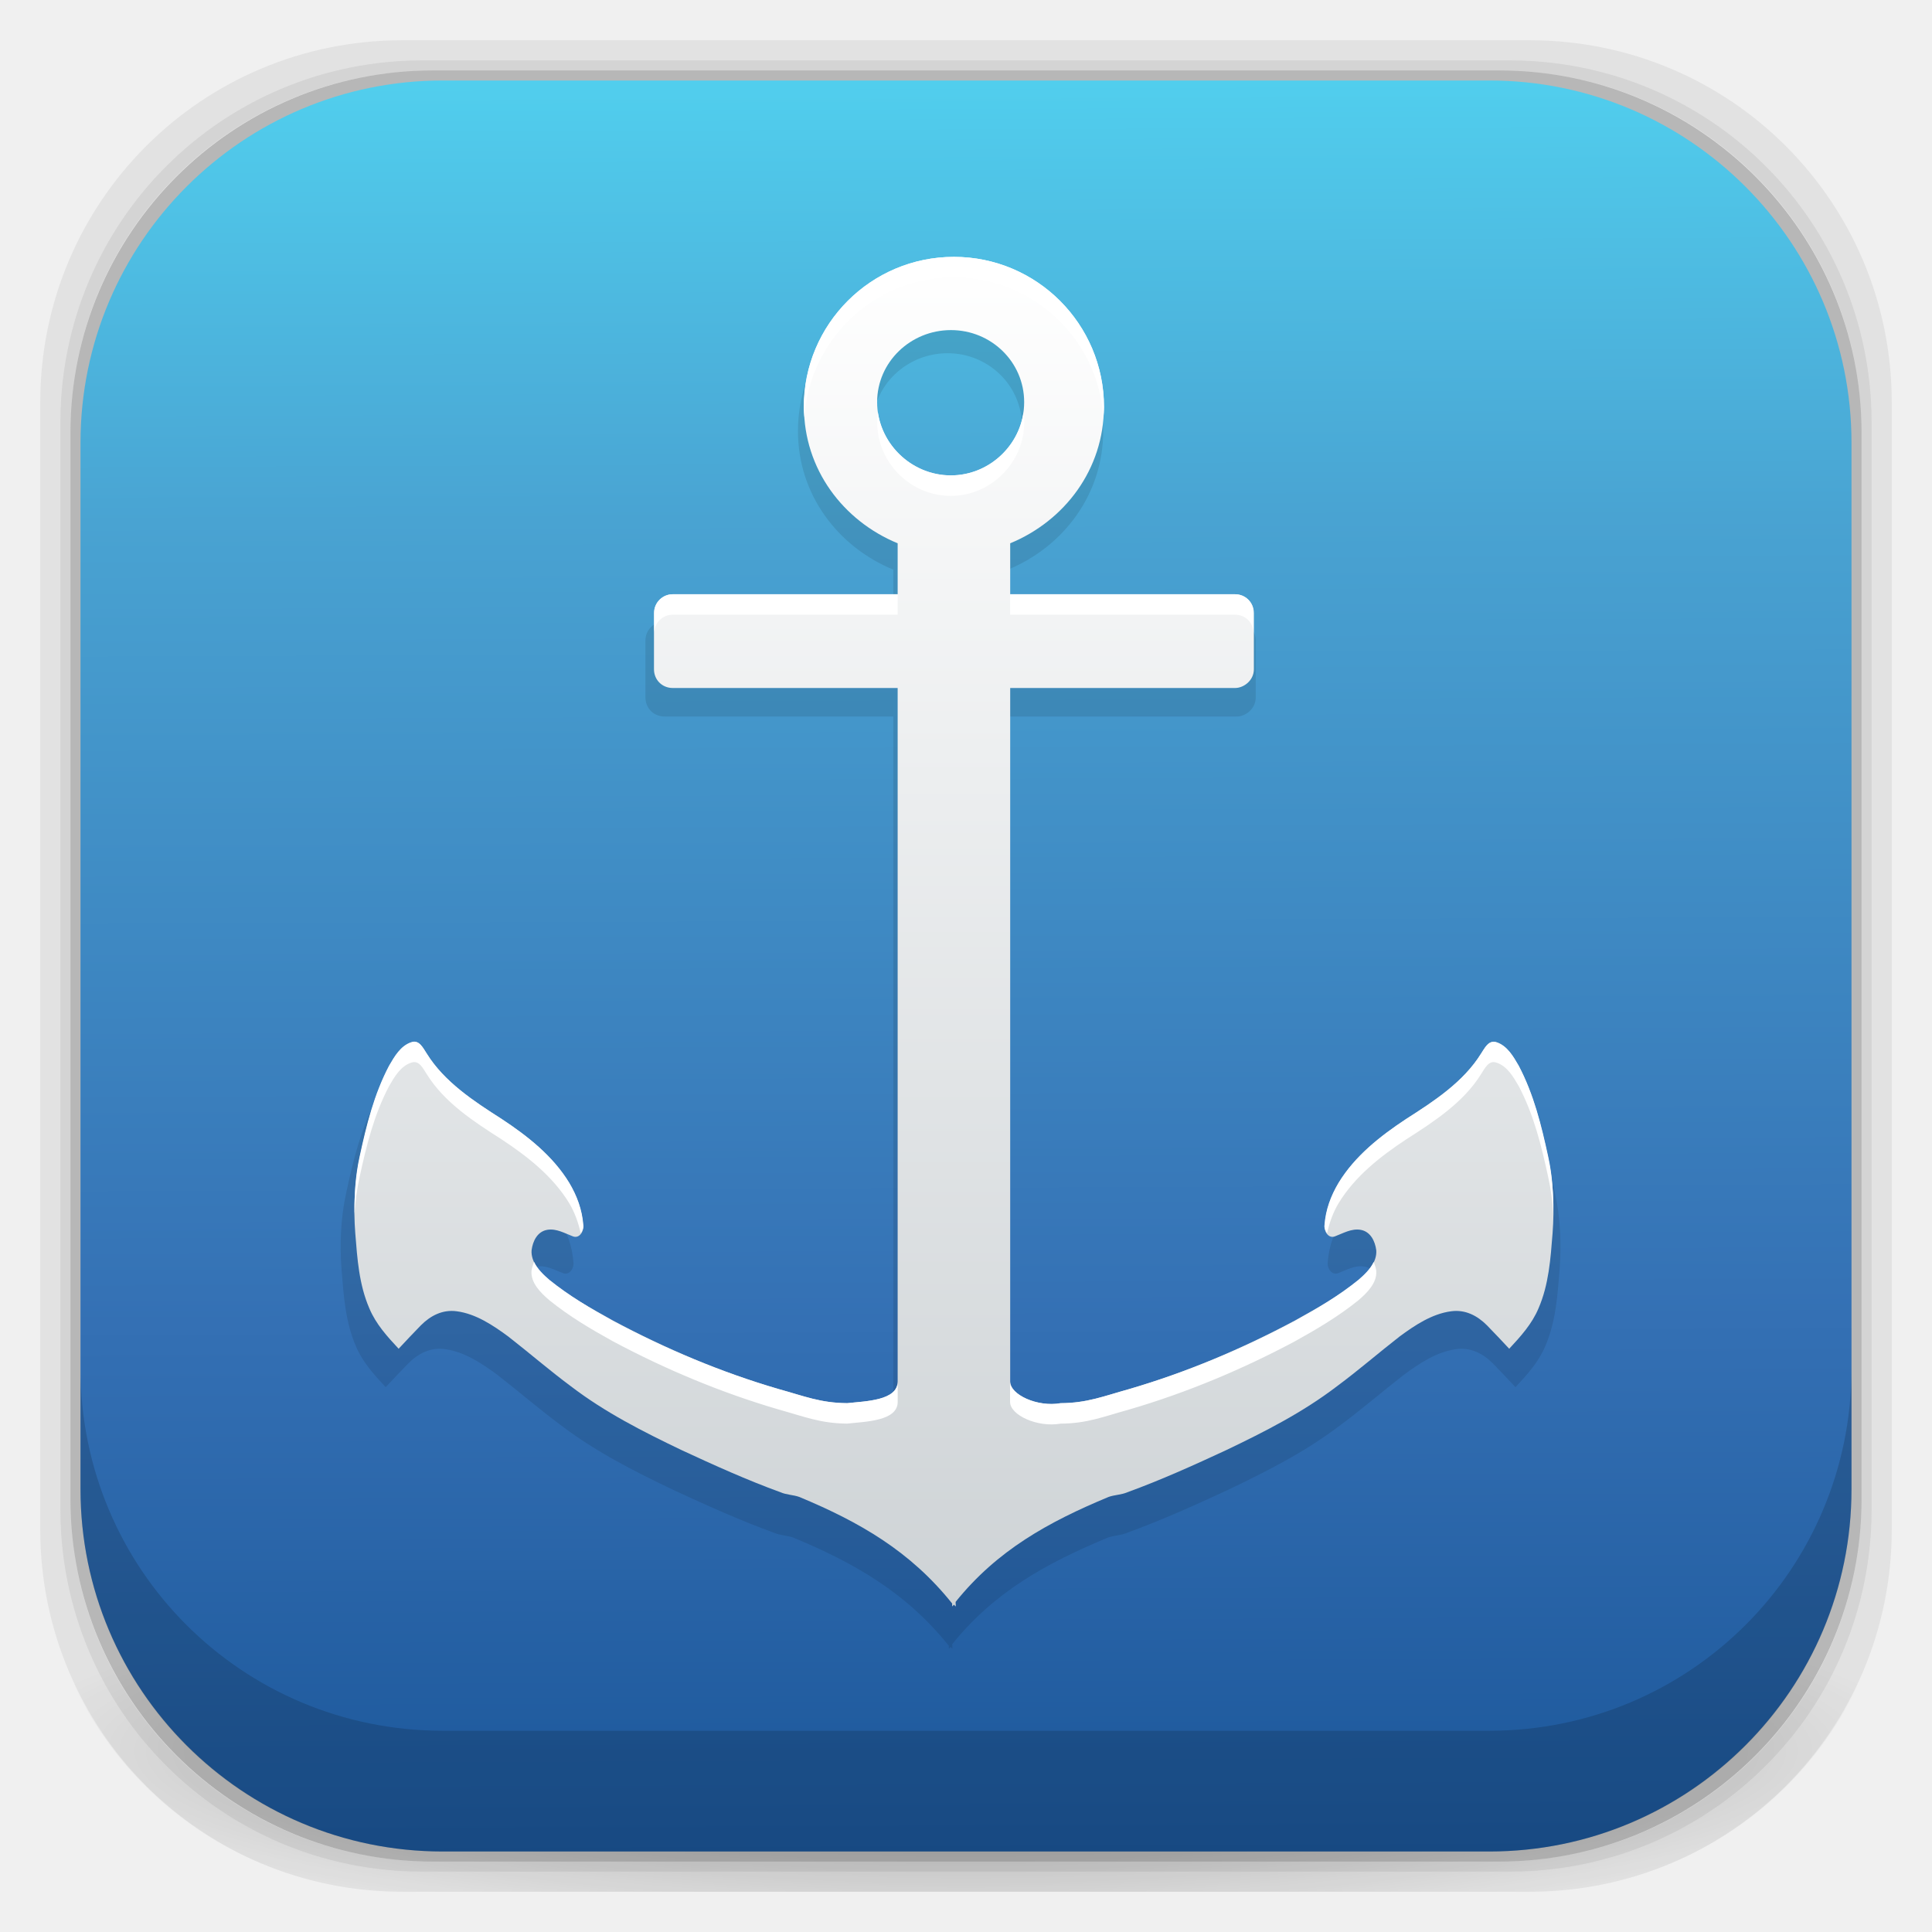
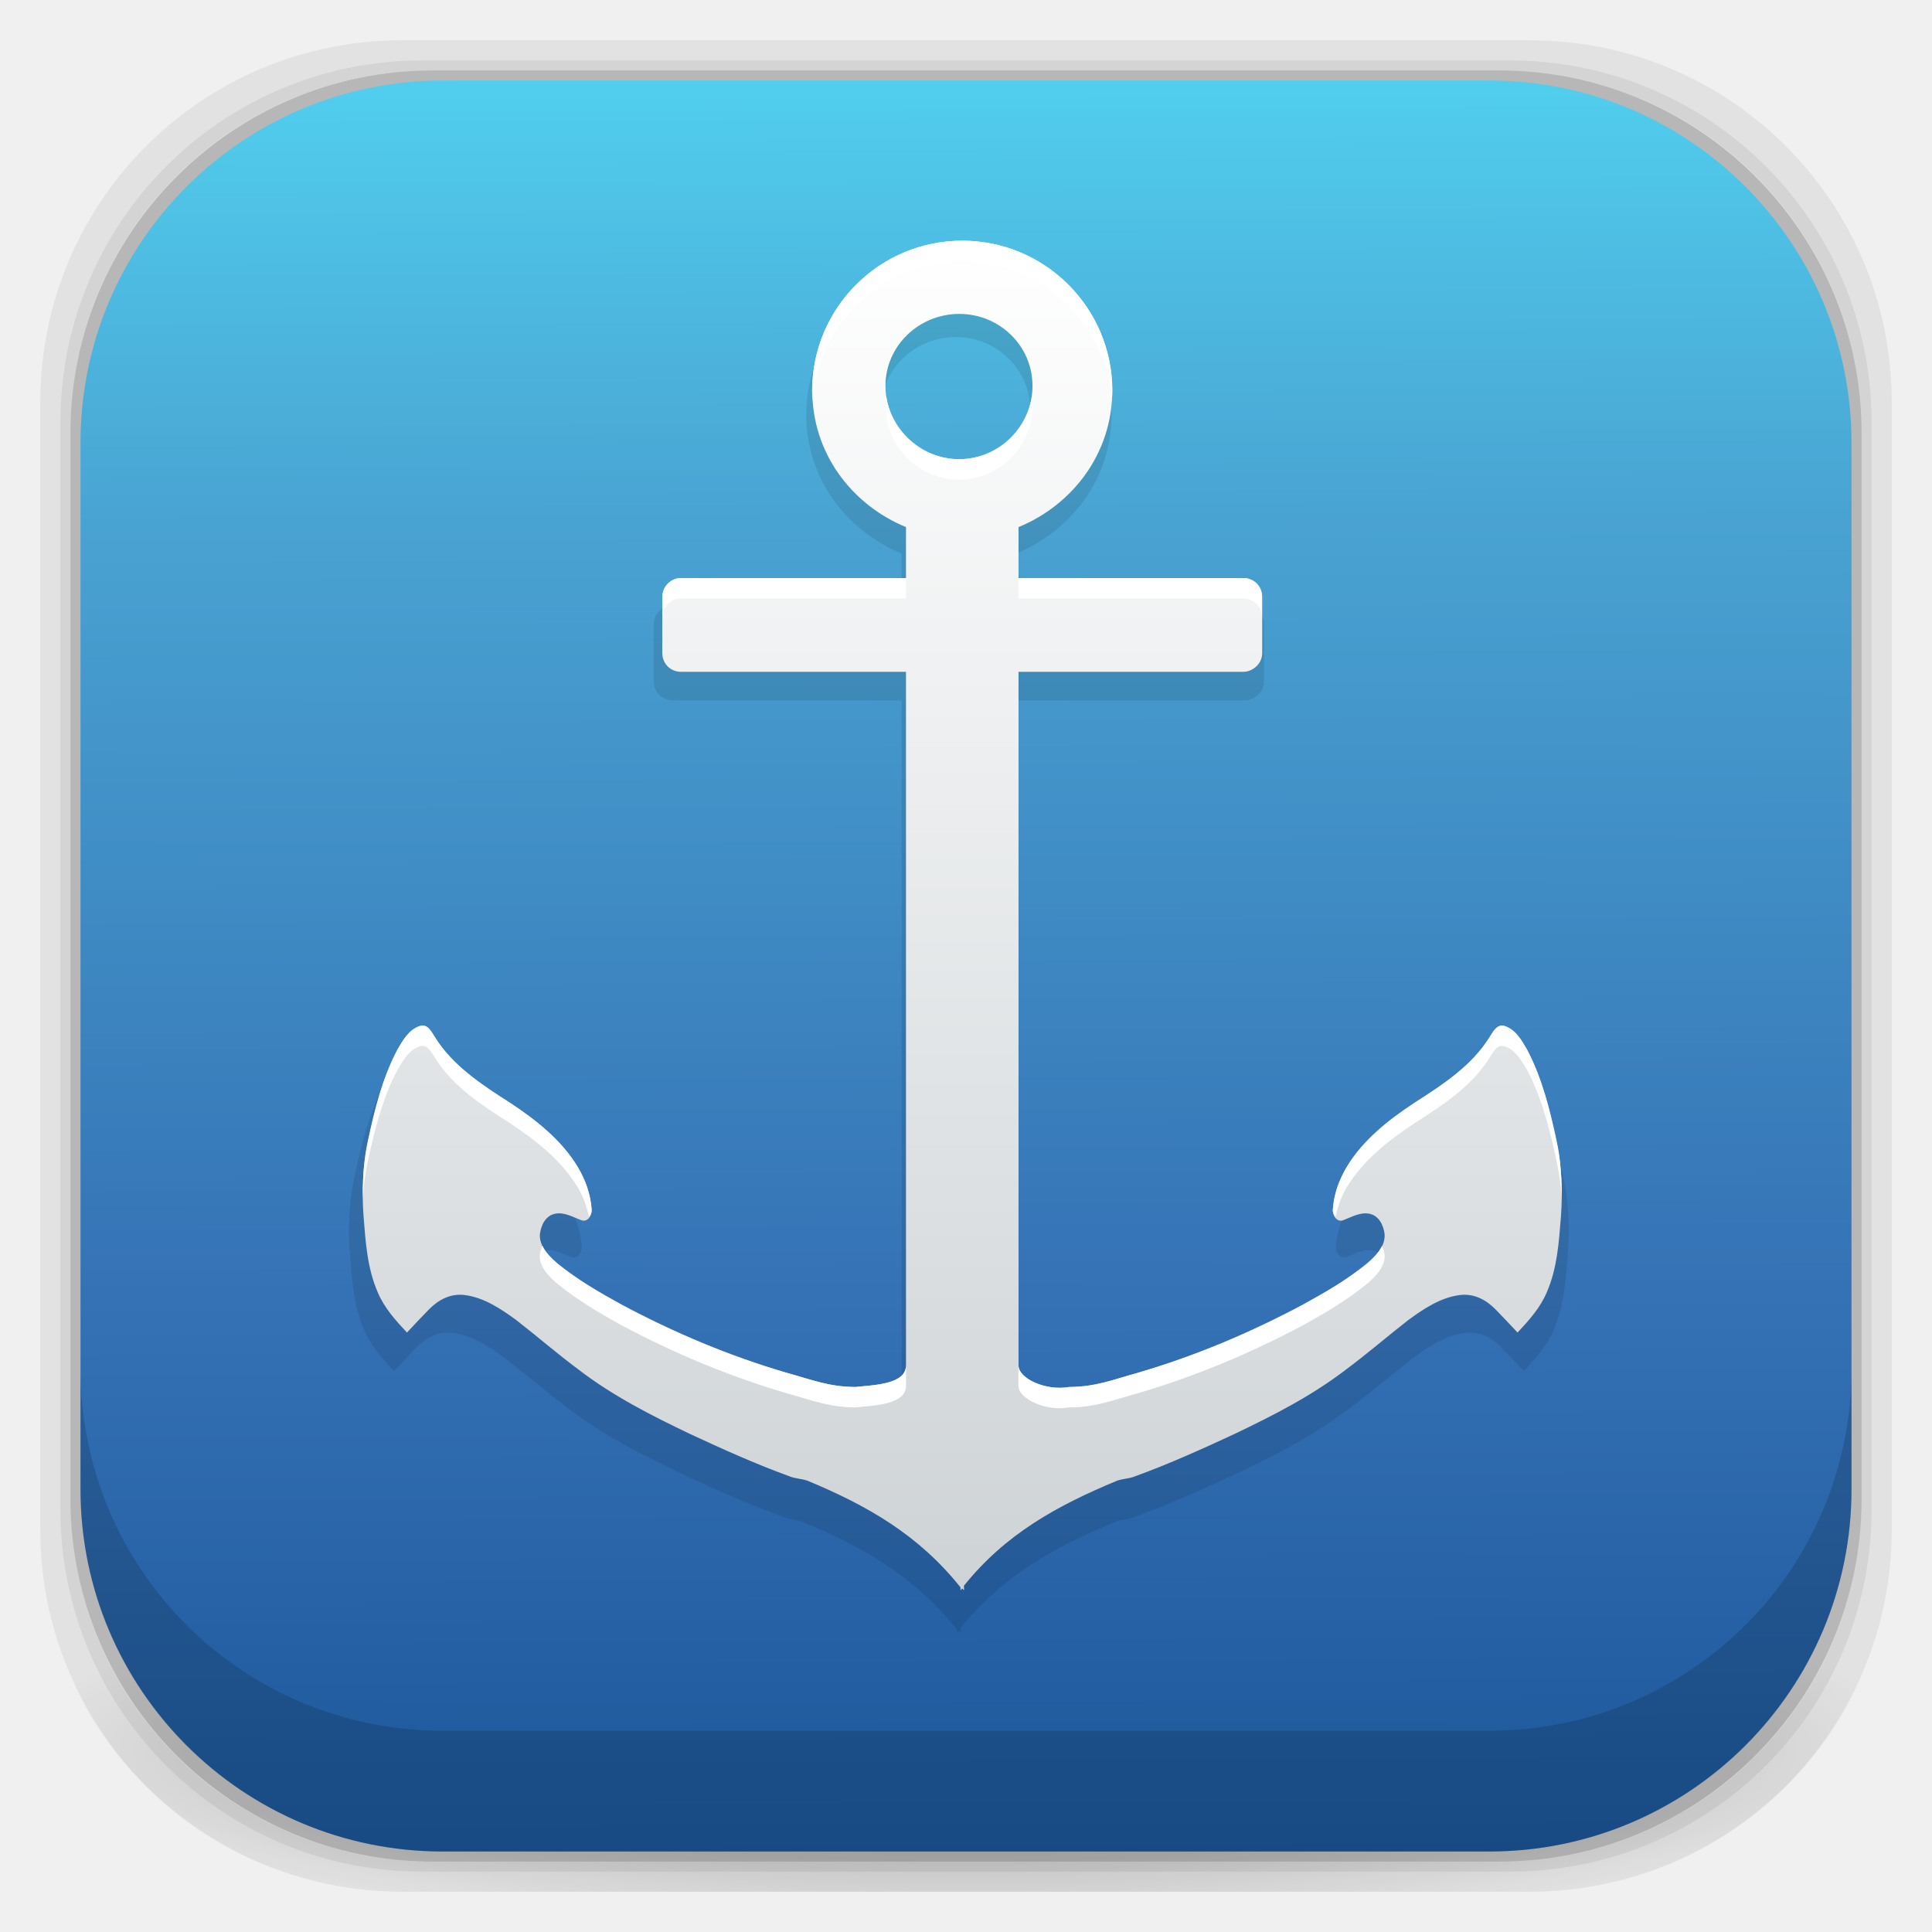
<svg xmlns="http://www.w3.org/2000/svg" xmlns:xlink="http://www.w3.org/1999/xlink" width="48" height="48" id="svg4230" version="1.1">
  <defs id="defs4232">
    <linearGradient id="linearGradient4524">
      <stop style="stop-color:#51cfee;stop-opacity:1;" offset="0" id="stop4526" />
      <stop id="stop3908" offset="0.25" style="stop-color:#49a3d2;stop-opacity:1;" />
      <stop id="stop3906" offset="0.7" style="stop-color:#3470b4;stop-opacity:1;" />
      <stop style="stop-color:#1b5699;stop-opacity:1;" offset="1" id="stop4528" />
    </linearGradient>
    <linearGradient id="linearGradient4512">
      <stop style="stop-color:#d9d2d1;stop-opacity:1;" offset="0" id="stop4514" />
      <stop style="stop-color:#fefcfc;stop-opacity:1;" offset="1" id="stop4516" />
    </linearGradient>
    <linearGradient id="linearGradient4243">
      <stop style="stop-color:#000000;stop-opacity:1;" offset="0" id="stop4245" />
      <stop style="stop-color:#000000;stop-opacity:0;" offset="1" id="stop4247" />
    </linearGradient>
    <linearGradient id="linearGradient4216">
      <stop style="stop-color:#a0c4e6;stop-opacity:1;" offset="0" id="stop4218" />
      <stop style="stop-color:#d0e2f1;stop-opacity:1;" offset="1" id="stop4220" />
    </linearGradient>
    <linearGradient id="linearGradient4208">
      <stop style="stop-color:#70a3d6;stop-opacity:1;" offset="0" id="stop4210" />
      <stop style="stop-color:#88b6e1;stop-opacity:1;" offset="1" id="stop4212" />
    </linearGradient>
    <linearGradient id="linearGradient4200">
      <stop style="stop-color:#427dbe;stop-opacity:1;" offset="0" id="stop4202" />
      <stop style="stop-color:#739bd1;stop-opacity:1;" offset="1" id="stop4204" />
    </linearGradient>
    <linearGradient id="linearGradient4192">
      <stop style="stop-color:#4970a4;stop-opacity:1;" offset="0" id="stop4194" />
      <stop style="stop-color:#6090c0;stop-opacity:1;" offset="1" id="stop4196" />
    </linearGradient>
    <radialGradient xlink:href="#linearGradient3688-166-749-5-9-1" id="radialGradient4351" gradientUnits="userSpaceOnUse" gradientTransform="matrix(2.320171,0,0,0.4,28.61784,28.6)" cx="4.993" cy="43.5" fx="4.993" fy="43.5" r="2.5" />
    <linearGradient id="linearGradient3688-166-749-5-9-1">
      <stop id="stop2883-0-2-9" style="stop-color:#181818;stop-opacity:1" offset="0" />
      <stop id="stop2885-5-3-8" style="stop-color:#181818;stop-opacity:0" offset="1" />
    </linearGradient>
    <linearGradient id="linearGradient3688-464-309-8-9-4">
      <stop id="stop2889-9-9-1" style="stop-color:#181818;stop-opacity:1" offset="0" />
      <stop id="stop2891-4-2-9" style="stop-color:#181818;stop-opacity:0" offset="1" />
    </linearGradient>
    <linearGradient id="linearGradient3702-501-757-0-4-0">
      <stop id="stop2895-0-2-1" style="stop-color:#181818;stop-opacity:0" offset="0" />
      <stop id="stop2897-2-8-2" style="stop-color:#181818;stop-opacity:1" offset="0.5" />
      <stop id="stop2899-6-1-6" style="stop-color:#181818;stop-opacity:0" offset="1" />
    </linearGradient>
    <linearGradient id="linearGradient3811-3">
      <stop style="stop-color:#000000;stop-opacity:1;" offset="0" id="stop3813-0" />
      <stop style="stop-color:#000000;stop-opacity:0;" offset="1" id="stop3815-0" />
    </linearGradient>
    <clipPath id="clipPath-887332295">
      <g id="g3945" transform="translate(0,-1004.362)">
        <rect id="rect3947" fill="#1890d0" width="46" height="46" x="1" y="1005.36" rx="4" />
      </g>
    </clipPath>
    <clipPath id="clipPath-867792831">
      <g id="g3940" transform="translate(0,-1004.362)">
        <rect id="rect3942" fill="#1890d0" width="46" height="46" x="1" y="1005.36" rx="4" />
      </g>
    </clipPath>
    <linearGradient gradientTransform="translate(-47.99779,0.00221467)" gradientUnits="userSpaceOnUse" x2="47" x1="1" id="linearGradient3764">
      <stop id="stop3935" stop-opacity="1" stop-color="#e4e4e4" />
      <stop id="stop3937" stop-opacity="1" stop-color="#eee" offset="1" />
    </linearGradient>
    <radialGradient xlink:href="#linearGradient4243" id="radialGradient4274" gradientUnits="userSpaceOnUse" gradientTransform="matrix(1.043478,0,0,0.1956518,-1.04348,35.18481)" cx="24" cy="42.5" fx="24" fy="42.5" r="23" />
    <linearGradient xlink:href="#linearGradient4524" id="linearGradient4530" x1="24.778" y1="1.83" x2="24.958" y2="46.11" gradientUnits="userSpaceOnUse" />
    <linearGradient xlink:href="#linearGradient4512" id="linearGradient4554" gradientUnits="userSpaceOnUse" x1="12.5" y1="28" x2="12.5" y2="17" />
    <clipPath id="clipPath-403617255">
      <g transform="translate(0,-1004.362)" id="g17">
        <path style="fill:#1890d0" d="m -24,13 c 0,1.105 -0.672,2 -1.5,2 -0.828,0 -1.5,-0.895 -1.5,-2 0,-1.105 0.672,-2 1.5,-2 0.828,0 1.5,0.895 1.5,2 z" transform="matrix(15.33333,0,0,11.5,415,878.8622)" id="path19" />
      </g>
    </clipPath>
    <clipPath id="clipPath-403617255-2">
      <g transform="translate(0,-1004.362)" id="g17-9">
        <path style="fill:#1890d0" d="m -24,13 c 0,1.105 -0.672,2 -1.5,2 -0.828,0 -1.5,-0.895 -1.5,-2 0,-1.105 0.672,-2 1.5,-2 0.828,0 1.5,0.895 1.5,2 z" transform="matrix(15.33333,0,0,11.5,415,878.8622)" id="path19-6" />
      </g>
    </clipPath>
    <clipPath id="clipPath2973">
      <rect width="84" height="84" rx="6" ry="6" x="6" y="6" id="rect2975" style="fill:url(#linearGradient2977);fill-opacity:1;fill-rule:nonzero;stroke:none" />
    </clipPath>
    <linearGradient x1="48" y1="90" x2="48" y2="5.988" id="linearGradient3617" xlink:href="#linearGradient3700" gradientUnits="userSpaceOnUse" />
    <linearGradient id="linearGradient3700">
      <stop id="stop3702" style="stop-color:#70a83e;stop-opacity:1" offset="0" />
      <stop id="stop3704" style="stop-color:#9fd058;stop-opacity:1" offset="1" />
    </linearGradient>
    <linearGradient x1="48" y1="90" x2="48" y2="5.988" id="linearGradient3878" xlink:href="#linearGradient3700" gradientUnits="userSpaceOnUse" />
    <linearGradient id="linearGradient3081">
      <stop id="stop3083" style="stop-color:#70a83e;stop-opacity:1" offset="0" />
      <stop id="stop3085" style="stop-color:#9fd058;stop-opacity:1" offset="1" />
    </linearGradient>
    <linearGradient xlink:href="#linearGradient3202" id="linearGradient3111" gradientUnits="userSpaceOnUse" gradientTransform="matrix(0.3281109,0,0,0.3405903,-81.63936,3.973393)" x1="116.296" y1="32.375" x2="116.296" y2="226.18" />
    <linearGradient id="linearGradient3202">
      <stop id="stop3204" style="stop-color:#ffffff;stop-opacity:1" offset="0" />
      <stop id="stop3206" style="stop-color:#ced3d6;stop-opacity:1" offset="1" />
    </linearGradient>
    <linearGradient y2="226.18" x2="116.296" y1="32.375" x1="116.296" gradientTransform="matrix(0.1695558,0,0,0.1756264,2.199634,-0.04634654)" gradientUnits="userSpaceOnUse" id="linearGradient3132-2" xlink:href="#linearGradient3202-2" />
    <linearGradient id="linearGradient3202-2">
      <stop id="stop3204-4" style="stop-color:#ffffff;stop-opacity:1" offset="0" />
      <stop id="stop3206-4" style="stop-color:#ced3d6;stop-opacity:1" offset="1" />
    </linearGradient>
    <linearGradient xlink:href="#linearGradient3202-5" id="linearGradient3086" gradientUnits="userSpaceOnUse" gradientTransform="matrix(0.3281109,0,0,0.3405903,-37.63936,3.973393)" x1="116.296" y1="32.375" x2="116.296" y2="226.18" />
    <linearGradient id="linearGradient3202-5">
      <stop id="stop3204-1" style="stop-color:#ffffff;stop-opacity:1" offset="0" />
      <stop id="stop3206-7" style="stop-color:#ced3d6;stop-opacity:1" offset="1" />
    </linearGradient>
-     <linearGradient xlink:href="#linearGradient3202-5" id="linearGradient3129" gradientUnits="userSpaceOnUse" gradientTransform="matrix(0.1666815,0,0,0.1730211,2.546431,0.7799896)" x1="116.296" y1="32.375" x2="116.296" y2="226.18" />
+     <linearGradient xlink:href="#linearGradient3202-5" id="linearGradient3129" gradientUnits="userSpaceOnUse" gradientTransform="matrix(0.1666815,0,0,0.1730211,2.753018,0.3779896)" x1="116.296" y1="32.375" x2="116.296" y2="226.18" />
  </defs>
  <g id="layer3" style="display:inline">
    <path style="opacity:0.06;fill:#000000;fill-opacity:1;stroke:none" d="M 10,1 C 5.014,1 1,5.014 1,10 l 0,28 c 0,4.986 4.014,9 9,9 l 28,0 c 4.986,0 9,-4.014 9,-9 L 47,10 C 47,5.014 42.986,1 38,1 L 10,1 z m 0.5,0.5 27,0 c 4.986,0 9,4.014 9,9 l 0,27 c 0,4.986 -4.014,9 -9,9 l -27,0 c -4.986,0 -9,-4.014 -9,-9 l 0,-27 c 0,-4.986 4.014,-9 9,-9 z" id="rect3829" />
    <path style="opacity:0.12;fill:#000000;fill-opacity:1;stroke:none" d="m 10.5,1.5 c -4.986,0 -9,4.014 -9,9 l 0,27 c 0,4.986 4.014,9 9,9 l 27,0 c 4.986,0 9,-4.014 9,-9 l 0,-27 c 0,-4.986 -4.014,-9 -9,-9 l -27,0 z m 0.25,0.25 26.5,0 c 4.986,0 9,4.014 9,9 l 0,26.5 c 0,4.986 -4.014,9 -9,9 l -26.5,0 c -4.986,0 -9,-4.014 -9,-9 l 0,-26.5 c 0,-4.986 4.014,-9 9,-9 z" id="rect3827" />
    <rect style="opacity:0.24;fill:#000000;fill-opacity:1;stroke:none" id="rect3038-4" width="44.5" height="44.5" x="1.75" y="1.75" ry="9" rx="9" />
  </g>
  <g id="layer6" style="display:inline">
    <path style="opacity:0.3;fill:url(#radialGradient4274);fill-opacity:1;stroke:none" d="M 1.031,39 C 1.519,43.519 5.347,47 10,47 l 28,0 c 4.653,0 8.481,-3.481 8.969,-8 l -45.938,0 z" id="rect4241" />
  </g>
  <g id="layer2" style="display:inline">
    <rect style="fill:url(#linearGradient4530);fill-opacity:1;stroke:none" id="rect3038" width="44" height="44" x="2" y="2" ry="9" rx="9" />
-     <path style="opacity:0.1;fill:#000000;fill-opacity:1;fill-rule:nonzero;stroke:none;display:inline" id="path1919-1" d="m 23.615,6.93 c -2.096,0 -3.79,1.694 -3.79,3.781 -4.74e-4,1.575 0.992,2.875 2.369,3.442 l 0,1.285 -5.684,0 c -0.252,0 -0.474,0.206 -0.474,0.473 l 0,1.418 c 0,0.267 0.206,0.473 0.474,0.473 l 5.684,0 0,17.489 c 0,0.486 -0.812,0.496 -1.273,0.547 -0.675,-0.004 -1.086,-0.176 -1.732,-0.355 -1.459,-0.426 -2.852,-1.016 -4.189,-1.728 -0.563,-0.311 -1.113,-0.615 -1.614,-1.019 -0.216,-0.184 -0.467,-0.45 -0.444,-0.753 0.029,-0.23 0.146,-0.475 0.4,-0.517 0.229,-0.036 0.434,0.086 0.637,0.162 0.174,0.075 0.294,-0.136 0.266,-0.281 -0.028,-0.381 -0.157,-0.734 -0.355,-1.064 -0.412,-0.676 -1.045,-1.178 -1.702,-1.61 -0.702,-0.447 -1.45,-0.939 -1.895,-1.654 -0.088,-0.132 -0.187,-0.351 -0.385,-0.281 -0.276,0.089 -0.428,0.359 -0.563,0.591 -0.38,0.721 -0.569,1.499 -0.74,2.29 -0.141,0.629 -0.168,1.294 -0.118,1.935 0.051,0.642 0.095,1.292 0.355,1.891 0.164,0.394 0.453,0.711 0.74,1.019 0.183,-0.194 0.375,-0.401 0.563,-0.591 0.243,-0.244 0.547,-0.402 0.903,-0.355 0.484,0.062 0.922,0.355 1.303,0.635 0.536,0.416 1.038,0.852 1.584,1.256 0.865,0.659 1.818,1.142 2.798,1.61 0.816,0.378 1.655,0.756 2.502,1.064 0.152,0.066 0.319,0.063 0.474,0.118 1.524,0.633 2.808,1.369 3.864,2.688 0.002,0.018 -0.002,0.057 0,0.074 0.012,-0.016 0.032,-0.029 0.044,-0.044 0.012,0.015 0.032,0.029 0.044,0.044 0.008,-0.036 -0.008,-0.082 0,-0.118 1.052,-1.304 2.349,-2.015 3.864,-2.644 0.154,-0.055 0.322,-0.052 0.474,-0.118 0.847,-0.308 1.686,-0.685 2.502,-1.064 0.98,-0.468 1.933,-0.951 2.798,-1.61 0.546,-0.404 1.048,-0.839 1.584,-1.256 0.381,-0.28 0.818,-0.573 1.303,-0.635 0.356,-0.047 0.66,0.111 0.903,0.355 0.188,0.19 0.379,0.397 0.563,0.591 0.287,-0.308 0.576,-0.626 0.74,-1.019 0.26,-0.599 0.304,-1.249 0.355,-1.891 0.049,-0.641 0.022,-1.306 -0.118,-1.935 -0.171,-0.791 -0.36,-1.569 -0.74,-2.29 -0.135,-0.232 -0.287,-0.502 -0.563,-0.591 -0.198,-0.07 -0.296,0.148 -0.385,0.281 -0.445,0.715 -1.193,1.207 -1.895,1.654 -0.657,0.432 -1.291,0.935 -1.702,1.61 -0.198,0.33 -0.327,0.683 -0.355,1.064 -0.028,0.145 0.092,0.356 0.266,0.281 0.202,-0.076 0.408,-0.199 0.637,-0.162 0.254,0.042 0.371,0.287 0.4,0.517 0.023,0.304 -0.228,0.57 -0.444,0.753 -0.501,0.404 -1.051,0.708 -1.614,1.019 -1.337,0.712 -2.73,1.302 -4.189,1.728 -0.646,0.178 -1.057,0.35 -1.732,0.355 -0.58,0.103 -1.273,-0.211 -1.273,-0.547 l 0,-17.489 5.684,0 c 0.219,0 0.474,-0.189 0.474,-0.473 l 0,-1.418 c 0,-0.275 -0.222,-0.473 -0.474,-0.473 l -5.684,0 0,-1.285 c 1.376,-0.566 2.369,-1.867 2.369,-3.442 6.2e-4,-2.087 -1.694,-3.781 -3.79,-3.781 z m -0.074,1.846 c 1.017,0 1.851,0.804 1.85,1.817 3.03e-4,1.013 -0.833,1.846 -1.85,1.846 -1.017,-10e-7 -1.865,-0.833 -1.865,-1.846 -3.05e-4,-1.013 0.848,-1.817 1.865,-1.817 z" />
-     <path style="fill:url(#linearGradient3129);fill-opacity:1;fill-rule:nonzero;stroke:none;display:inline" id="path1919" d="m 23.699,6.382 c -2.06,0 -3.726,1.669 -3.725,3.725 -4.65e-4,1.552 0.975,2.833 2.328,3.391 l 0,1.266 -5.588,0 c -0.247,0 -0.466,0.203 -0.466,0.466 l 0,1.397 c 0,0.263 0.202,0.466 0.466,0.466 l 5.588,0 0,17.23 c 0,0.478 -0.798,0.488 -1.251,0.538 -0.664,-0.004 -1.067,-0.174 -1.703,-0.349 -1.434,-0.419 -2.804,-1.001 -4.118,-1.703 -0.553,-0.307 -1.094,-0.606 -1.586,-1.004 -0.212,-0.181 -0.459,-0.443 -0.437,-0.742 0.029,-0.227 0.143,-0.468 0.393,-0.509 0.225,-0.036 0.427,0.085 0.626,0.16 0.171,0.074 0.289,-0.134 0.262,-0.276 -0.028,-0.375 -0.155,-0.723 -0.349,-1.048 -0.405,-0.666 -1.027,-1.161 -1.674,-1.586 -0.69,-0.441 -1.426,-0.925 -1.863,-1.63 -0.087,-0.13 -0.184,-0.346 -0.378,-0.276 -0.271,0.088 -0.42,0.353 -0.553,0.582 -0.373,0.71 -0.559,1.476 -0.728,2.256 -0.138,0.62 -0.165,1.275 -0.116,1.906 0.05,0.632 0.093,1.272 0.349,1.863 0.161,0.388 0.445,0.701 0.728,1.004 0.18,-0.191 0.368,-0.395 0.553,-0.582 0.239,-0.24 0.538,-0.396 0.888,-0.349 0.476,0.061 0.906,0.35 1.281,0.626 0.527,0.41 1.02,0.839 1.557,1.237 0.85,0.65 1.787,1.125 2.75,1.586 0.802,0.373 1.627,0.745 2.459,1.048 0.149,0.065 0.314,0.062 0.466,0.116 1.498,0.623 2.761,1.349 3.798,2.648 0.002,0.018 -0.002,0.056 0,0.073 0.012,-0.015 0.032,-0.028 0.044,-0.044 0.012,0.015 0.032,0.028 0.044,0.044 0.008,-0.036 -0.008,-0.08 0,-0.116 1.034,-1.285 2.309,-1.985 3.798,-2.605 0.152,-0.054 0.317,-0.051 0.466,-0.116 0.833,-0.303 1.657,-0.675 2.459,-1.048 0.963,-0.461 1.9,-0.937 2.75,-1.586 0.537,-0.398 1.03,-0.827 1.557,-1.237 0.374,-0.276 0.804,-0.564 1.281,-0.626 0.35,-0.047 0.649,0.109 0.888,0.349 0.184,0.187 0.373,0.391 0.553,0.582 0.283,-0.304 0.566,-0.616 0.728,-1.004 0.256,-0.59 0.299,-1.231 0.349,-1.863 0.048,-0.632 0.022,-1.286 -0.116,-1.906 -0.168,-0.779 -0.354,-1.545 -0.728,-2.256 -0.133,-0.229 -0.282,-0.494 -0.553,-0.582 -0.195,-0.069 -0.291,0.146 -0.378,0.276 -0.437,0.705 -1.173,1.189 -1.863,1.63 -0.646,0.426 -1.269,0.921 -1.674,1.586 -0.194,0.325 -0.322,0.672 -0.349,1.048 -0.027,0.142 0.091,0.35 0.262,0.276 0.199,-0.075 0.401,-0.196 0.626,-0.16 0.25,0.041 0.364,0.283 0.393,0.509 0.023,0.299 -0.224,0.561 -0.437,0.742 -0.492,0.398 -1.033,0.697 -1.586,1.004 -1.315,0.702 -2.684,1.283 -4.118,1.703 -0.635,0.176 -1.039,0.345 -1.703,0.349 -0.57,0.102 -1.251,-0.208 -1.251,-0.538 l 0,-17.23 5.588,0 c 0.215,0 0.466,-0.187 0.466,-0.466 l 0,-1.397 c 0,-0.271 -0.218,-0.466 -0.466,-0.466 l -5.588,0 0,-1.266 c 1.353,-0.558 2.329,-1.839 2.328,-3.391 6.09e-4,-2.056 -1.665,-3.725 -3.725,-3.725 z m -0.073,1.819 c 1,-5e-7 1.819,0.792 1.819,1.79 2.99e-4,0.998 -0.819,1.819 -1.819,1.819 -1,-10e-7 -1.834,-0.821 -1.834,-1.819 -3.01e-4,-0.998 0.833,-1.79 1.834,-1.79 z" />
-     <path style="fill:#ffffff;fill-opacity:1;fill-rule:nonzero;stroke:none;display:inline" id="path3805" d="m 23.699,6.382 c -2.06,0 -3.731,1.674 -3.731,3.731 -2.6e-5,0.088 0.01,0.167 0.016,0.254 0.13,-1.938 1.74,-3.477 3.715,-3.477 1.975,0 3.585,1.539 3.715,3.477 0.006,-0.087 0.016,-0.166 0.016,-0.254 6.1e-4,-2.056 -1.67,-3.731 -3.731,-3.731 z m -1.889,3.858 c -0.012,0.083 -0.016,0.167 -0.016,0.254 -3.01e-4,0.998 0.826,1.826 1.826,1.826 1,0 1.826,-0.827 1.826,-1.826 2.6e-5,-0.087 -0.004,-0.171 -0.016,-0.254 -0.125,0.879 -0.896,1.572 -1.81,1.572 -0.913,-1e-6 -1.682,-0.693 -1.81,-1.572 z m -5.096,4.524 c -0.247,0 -0.46,0.197 -0.46,0.46 l 0,0.508 c 0,-0.263 0.213,-0.46 0.46,-0.46 l 5.588,0 0,-0.508 -5.588,0 z m 8.382,0 0,0.508 5.588,0 c 0.247,0 0.46,0.189 0.46,0.46 l 0,-0.508 c 0,-0.271 -0.213,-0.46 -0.46,-0.46 l -5.588,0 z M 10.221,25.892 c -0.271,0.088 -0.423,0.359 -0.556,0.587 -0.373,0.71 -0.562,1.475 -0.73,2.254 -0.104,0.465 -0.133,0.949 -0.127,1.429 0.019,-0.309 0.06,-0.621 0.127,-0.921 0.168,-0.779 0.357,-1.544 0.73,-2.254 0.133,-0.229 0.285,-0.5 0.556,-0.587 0.195,-0.069 0.294,0.156 0.381,0.286 0.437,0.705 1.167,1.179 1.857,1.619 0.646,0.426 1.278,0.922 1.683,1.588 0.14,0.234 0.227,0.487 0.286,0.746 0.042,-0.06 0.076,-0.139 0.064,-0.206 -0.028,-0.375 -0.155,-0.723 -0.349,-1.048 -0.405,-0.666 -1.037,-1.162 -1.683,-1.588 -0.69,-0.441 -1.42,-0.915 -1.857,-1.619 -0.087,-0.13 -0.186,-0.355 -0.381,-0.286 z m 26.829,0 c -0.113,0.037 -0.189,0.188 -0.254,0.286 -0.437,0.705 -1.167,1.179 -1.857,1.619 -0.646,0.426 -1.278,0.922 -1.683,1.588 -0.194,0.325 -0.322,0.672 -0.349,1.048 -0.013,0.067 0.022,0.147 0.064,0.206 0.058,-0.259 0.146,-0.513 0.286,-0.746 0.405,-0.666 1.037,-1.162 1.683,-1.588 0.69,-0.441 1.42,-0.915 1.857,-1.619 0.087,-0.13 0.186,-0.355 0.381,-0.286 0.271,0.088 0.423,0.359 0.556,0.587 0.373,0.71 0.562,1.475 0.73,2.254 0.067,0.3 0.108,0.611 0.127,0.921 0.006,-0.48 -0.023,-0.964 -0.127,-1.429 -0.168,-0.779 -0.357,-1.544 -0.73,-2.254 -0.133,-0.229 -0.285,-0.5 -0.556,-0.587 -0.049,-0.017 -0.089,-0.013 -0.127,0 z m -23.781,5.461 c -0.029,0.069 -0.054,0.149 -0.064,0.222 -0.023,0.299 0.232,0.549 0.445,0.73 0.492,0.398 1.018,0.709 1.572,1.016 1.315,0.702 2.693,1.279 4.128,1.699 0.635,0.176 1.035,0.345 1.699,0.349 0.453,-0.05 1.254,-0.061 1.254,-0.54 l 0,-0.508 c 0,0.478 -0.801,0.49 -1.254,0.54 -0.664,-0.004 -1.063,-0.174 -1.699,-0.349 -1.434,-0.419 -2.813,-0.997 -4.128,-1.699 -0.553,-0.307 -1.079,-0.618 -1.572,-1.016 -0.139,-0.119 -0.298,-0.268 -0.381,-0.445 z m 20.86,0 c -0.083,0.176 -0.242,0.326 -0.381,0.445 -0.492,0.398 -1.018,0.709 -1.572,1.016 -1.315,0.702 -2.693,1.279 -4.128,1.699 -0.635,0.176 -1.035,0.345 -1.699,0.349 -0.57,0.102 -1.254,-0.209 -1.254,-0.54 l 0,0.508 c 0,0.33 0.684,0.641 1.254,0.54 0.664,-0.004 1.063,-0.174 1.699,-0.349 1.434,-0.419 2.813,-0.997 4.128,-1.699 0.553,-0.307 1.079,-0.618 1.572,-1.016 0.212,-0.181 0.467,-0.431 0.445,-0.73 -0.009,-0.073 -0.035,-0.153 -0.064,-0.222 z" />
+     <path style="opacity:0.1;fill:#000000;fill-opacity:1;fill-rule:nonzero;stroke:none;display:inline" id="path1919-1" d="m 23.821,6.528 c -2.096,0 -3.79,1.694 -3.79,3.781 -4.74e-4,1.575 0.992,2.875 2.369,3.442 l 0,1.285 -5.684,0 c -0.252,0 -0.474,0.206 -0.474,0.473 l 0,1.418 c 0,0.267 0.206,0.473 0.474,0.473 l 5.684,0 0,17.489 c 0,0.486 -0.812,0.496 -1.273,0.547 -0.675,-0.004 -1.086,-0.176 -1.732,-0.355 -1.459,-0.426 -2.852,-1.016 -4.189,-1.728 -0.563,-0.311 -1.113,-0.615 -1.614,-1.019 -0.216,-0.184 -0.467,-0.45 -0.444,-0.753 0.029,-0.23 0.146,-0.475 0.4,-0.517 0.229,-0.036 0.434,0.086 0.637,0.162 0.174,0.075 0.294,-0.136 0.266,-0.281 -0.028,-0.381 -0.157,-0.734 -0.355,-1.064 -0.412,-0.676 -1.045,-1.178 -1.702,-1.61 -0.702,-0.447 -1.45,-0.939 -1.895,-1.654 -0.088,-0.132 -0.187,-0.351 -0.385,-0.281 -0.276,0.089 -0.428,0.359 -0.563,0.591 -0.38,0.721 -0.569,1.499 -0.74,2.29 -0.141,0.629 -0.168,1.294 -0.118,1.935 0.051,0.642 0.095,1.292 0.355,1.891 0.164,0.394 0.453,0.711 0.74,1.019 0.183,-0.194 0.375,-0.401 0.563,-0.591 0.243,-0.244 0.547,-0.402 0.903,-0.355 0.484,0.062 0.922,0.355 1.303,0.635 0.536,0.416 1.038,0.852 1.584,1.256 0.865,0.659 1.818,1.142 2.798,1.61 0.816,0.378 1.655,0.756 2.502,1.064 0.152,0.066 0.319,0.063 0.474,0.118 1.524,0.633 2.808,1.369 3.864,2.688 0.002,0.018 -0.002,0.057 0,0.074 0.012,-0.016 0.032,-0.029 0.044,-0.044 0.012,0.015 0.032,0.029 0.044,0.044 0.008,-0.036 -0.008,-0.082 0,-0.118 1.052,-1.304 2.349,-2.015 3.864,-2.644 0.154,-0.055 0.322,-0.052 0.474,-0.118 0.847,-0.308 1.686,-0.685 2.502,-1.064 0.98,-0.468 1.933,-0.951 2.798,-1.61 0.546,-0.404 1.048,-0.839 1.584,-1.256 0.381,-0.28 0.818,-0.573 1.303,-0.635 0.356,-0.047 0.66,0.111 0.903,0.355 0.188,0.19 0.379,0.397 0.563,0.591 0.287,-0.308 0.576,-0.626 0.74,-1.019 0.26,-0.599 0.304,-1.249 0.355,-1.891 0.049,-0.641 0.022,-1.306 -0.118,-1.935 -0.171,-0.791 -0.36,-1.569 -0.74,-2.29 -0.135,-0.232 -0.287,-0.502 -0.563,-0.591 -0.198,-0.07 -0.296,0.148 -0.385,0.281 -0.445,0.715 -1.193,1.207 -1.895,1.654 -0.657,0.432 -1.291,0.935 -1.702,1.61 -0.198,0.33 -0.327,0.683 -0.355,1.064 -0.028,0.145 0.092,0.356 0.266,0.281 0.202,-0.076 0.408,-0.199 0.637,-0.162 0.254,0.042 0.371,0.287 0.4,0.517 0.023,0.304 -0.228,0.57 -0.444,0.753 -0.501,0.404 -1.051,0.708 -1.614,1.019 -1.337,0.712 -2.73,1.302 -4.189,1.728 -0.646,0.178 -1.057,0.35 -1.732,0.355 -0.58,0.103 -1.273,-0.211 -1.273,-0.547 l 0,-17.489 5.684,0 c 0.219,0 0.474,-0.189 0.474,-0.473 l 0,-1.418 c 0,-0.275 -0.222,-0.473 -0.474,-0.473 l -5.684,0 0,-1.285 c 1.376,-0.566 2.369,-1.867 2.369,-3.442 6.2e-4,-2.087 -1.694,-3.781 -3.79,-3.781 z m -0.074,1.846 c 1.017,0 1.851,0.804 1.85,1.817 3.03e-4,1.013 -0.833,1.846 -1.85,1.846 -1.017,-1e-6 -1.865,-0.833 -1.865,-1.846 -3.05e-4,-1.013 0.848,-1.817 1.865,-1.817 z" />
+     <path style="fill:url(#linearGradient3129);fill-opacity:1;fill-rule:nonzero;stroke:none;display:inline" id="path1919" d="m 23.906,5.98 c -2.06,0 -3.726,1.669 -3.725,3.725 -4.65e-4,1.552 0.975,2.833 2.328,3.391 l 0,1.266 -5.588,0 c -0.247,0 -0.466,0.203 -0.466,0.466 l 0,1.397 c 0,0.263 0.202,0.466 0.466,0.466 l 5.588,0 0,17.23 c 0,0.478 -0.798,0.488 -1.251,0.538 -0.664,-0.004 -1.067,-0.174 -1.703,-0.349 -1.434,-0.419 -2.804,-1.001 -4.118,-1.703 -0.553,-0.307 -1.094,-0.606 -1.586,-1.004 -0.212,-0.181 -0.459,-0.443 -0.437,-0.742 0.029,-0.227 0.143,-0.468 0.393,-0.509 0.225,-0.036 0.427,0.085 0.626,0.16 0.171,0.074 0.289,-0.134 0.262,-0.276 -0.028,-0.375 -0.155,-0.723 -0.349,-1.048 -0.405,-0.666 -1.027,-1.161 -1.674,-1.586 -0.69,-0.441 -1.426,-0.925 -1.863,-1.63 -0.087,-0.13 -0.184,-0.346 -0.378,-0.276 -0.271,0.088 -0.42,0.353 -0.553,0.582 -0.373,0.71 -0.559,1.476 -0.728,2.256 -0.138,0.62 -0.165,1.275 -0.116,1.906 0.05,0.632 0.093,1.272 0.349,1.863 0.161,0.388 0.445,0.701 0.728,1.004 0.18,-0.191 0.368,-0.395 0.553,-0.582 0.239,-0.24 0.538,-0.396 0.888,-0.349 0.476,0.061 0.906,0.35 1.281,0.626 0.527,0.41 1.02,0.839 1.557,1.237 0.85,0.65 1.787,1.125 2.75,1.586 0.802,0.373 1.627,0.745 2.459,1.048 0.149,0.065 0.314,0.062 0.466,0.116 1.498,0.623 2.761,1.349 3.798,2.648 0.002,0.018 -0.002,0.056 0,0.073 0.012,-0.015 0.032,-0.028 0.044,-0.044 0.012,0.015 0.032,0.028 0.044,0.044 0.008,-0.036 -0.008,-0.08 0,-0.116 1.034,-1.285 2.309,-1.985 3.798,-2.605 0.152,-0.054 0.317,-0.051 0.466,-0.116 0.833,-0.303 1.657,-0.675 2.459,-1.048 0.963,-0.461 1.9,-0.937 2.75,-1.586 0.537,-0.398 1.03,-0.827 1.557,-1.237 0.374,-0.276 0.804,-0.564 1.281,-0.626 0.35,-0.047 0.649,0.109 0.888,0.349 0.184,0.187 0.373,0.391 0.553,0.582 0.283,-0.304 0.566,-0.616 0.728,-1.004 0.256,-0.59 0.299,-1.231 0.349,-1.863 0.048,-0.632 0.022,-1.286 -0.116,-1.906 -0.168,-0.779 -0.354,-1.545 -0.728,-2.256 -0.133,-0.229 -0.282,-0.494 -0.553,-0.582 -0.195,-0.069 -0.291,0.146 -0.378,0.276 -0.437,0.705 -1.173,1.189 -1.863,1.63 -0.646,0.426 -1.269,0.921 -1.674,1.586 -0.194,0.325 -0.322,0.672 -0.349,1.048 -0.027,0.142 0.091,0.35 0.262,0.276 0.199,-0.075 0.401,-0.196 0.626,-0.16 0.25,0.041 0.364,0.283 0.393,0.509 0.023,0.299 -0.224,0.561 -0.437,0.742 -0.492,0.398 -1.033,0.697 -1.586,1.004 -1.315,0.702 -2.684,1.283 -4.118,1.703 -0.635,0.176 -1.039,0.345 -1.703,0.349 -0.57,0.102 -1.251,-0.208 -1.251,-0.538 l 0,-17.23 5.588,0 c 0.215,0 0.466,-0.187 0.466,-0.466 l 0,-1.397 c 0,-0.271 -0.218,-0.466 -0.466,-0.466 l -5.588,0 0,-1.266 c 1.353,-0.558 2.329,-1.839 2.328,-3.391 6.09e-4,-2.056 -1.665,-3.725 -3.725,-3.725 z m -0.073,1.819 c 1,-5e-7 1.819,0.792 1.819,1.79 2.99e-4,0.998 -0.819,1.819 -1.819,1.819 -1,-1e-6 -1.834,-0.821 -1.834,-1.819 -3.01e-4,-0.998 0.833,-1.79 1.834,-1.79 z" />
+     <path style="fill:#ffffff;fill-opacity:1;fill-rule:nonzero;stroke:none;display:inline" id="path3805" d="m 23.906,5.98 c -2.06,0 -3.731,1.674 -3.731,3.731 -2.6e-5,0.088 0.01,0.167 0.016,0.254 0.13,-1.938 1.74,-3.477 3.715,-3.477 1.975,0 3.585,1.539 3.715,3.477 0.006,-0.087 0.016,-0.166 0.016,-0.254 6.1e-4,-2.056 -1.67,-3.731 -3.731,-3.731 z M 22.017,9.837 c -0.012,0.083 -0.016,0.167 -0.016,0.254 -3.01e-4,0.998 0.826,1.826 1.826,1.826 1,0 1.826,-0.827 1.826,-1.826 2.6e-5,-0.087 -0.004,-0.171 -0.016,-0.254 -0.125,0.879 -0.896,1.572 -1.81,1.572 -0.913,-10e-7 -1.682,-0.693 -1.81,-1.572 z m -5.096,4.524 c -0.247,0 -0.46,0.197 -0.46,0.46 l 0,0.508 c 0,-0.263 0.213,-0.46 0.46,-0.46 l 5.588,0 0,-0.508 -5.588,0 z m 8.382,0 0,0.508 5.588,0 c 0.247,0 0.46,0.189 0.46,0.46 l 0,-0.508 c 0,-0.271 -0.213,-0.46 -0.46,-0.46 l -5.588,0 z M 10.428,25.49 c -0.271,0.088 -0.423,0.359 -0.556,0.587 -0.373,0.71 -0.562,1.475 -0.73,2.254 -0.104,0.465 -0.133,0.949 -0.127,1.429 0.019,-0.309 0.06,-0.621 0.127,-0.921 0.168,-0.779 0.357,-1.544 0.73,-2.254 0.133,-0.229 0.285,-0.5 0.556,-0.587 0.195,-0.069 0.294,0.156 0.381,0.286 0.437,0.705 1.167,1.179 1.857,1.619 0.646,0.426 1.278,0.922 1.683,1.588 0.14,0.234 0.227,0.487 0.286,0.746 0.042,-0.06 0.076,-0.139 0.064,-0.206 -0.028,-0.375 -0.155,-0.723 -0.349,-1.048 -0.405,-0.666 -1.037,-1.162 -1.683,-1.588 -0.69,-0.441 -1.42,-0.915 -1.857,-1.619 -0.087,-0.13 -0.186,-0.355 -0.381,-0.286 z m 26.829,0 c -0.113,0.037 -0.189,0.188 -0.254,0.286 -0.437,0.705 -1.167,1.179 -1.857,1.619 -0.646,0.426 -1.278,0.922 -1.683,1.588 -0.194,0.325 -0.322,0.672 -0.349,1.048 -0.013,0.067 0.022,0.147 0.064,0.206 0.058,-0.259 0.146,-0.513 0.286,-0.746 0.405,-0.666 1.037,-1.162 1.683,-1.588 0.69,-0.441 1.42,-0.915 1.857,-1.619 0.087,-0.13 0.186,-0.355 0.381,-0.286 0.271,0.088 0.423,0.359 0.556,0.587 0.373,0.71 0.562,1.475 0.73,2.254 0.067,0.3 0.108,0.611 0.127,0.921 0.006,-0.48 -0.023,-0.964 -0.127,-1.429 -0.168,-0.779 -0.357,-1.544 -0.73,-2.254 -0.133,-0.229 -0.285,-0.5 -0.556,-0.587 -0.049,-0.017 -0.089,-0.013 -0.127,0 z m -23.781,5.461 c -0.029,0.069 -0.054,0.149 -0.064,0.222 -0.023,0.299 0.232,0.549 0.445,0.73 0.492,0.398 1.018,0.709 1.572,1.016 1.315,0.702 2.693,1.279 4.128,1.699 0.635,0.176 1.035,0.345 1.699,0.349 0.453,-0.05 1.254,-0.061 1.254,-0.54 l 0,-0.508 c 0,0.478 -0.801,0.49 -1.254,0.54 -0.664,-0.004 -1.063,-0.174 -1.699,-0.349 -1.434,-0.419 -2.813,-0.997 -4.128,-1.699 -0.553,-0.307 -1.079,-0.618 -1.572,-1.016 -0.139,-0.119 -0.298,-0.268 -0.381,-0.445 z m 20.86,0 c -0.083,0.176 -0.242,0.326 -0.381,0.445 -0.492,0.398 -1.018,0.709 -1.572,1.016 -1.315,0.702 -2.693,1.279 -4.128,1.699 -0.635,0.176 -1.035,0.345 -1.699,0.349 -0.57,0.102 -1.254,-0.209 -1.254,-0.54 l 0,0.508 c 0,0.33 0.684,0.641 1.254,0.54 0.664,-0.004 1.063,-0.174 1.699,-0.349 1.434,-0.419 2.813,-0.997 4.128,-1.699 0.553,-0.307 1.079,-0.618 1.572,-1.016 0.212,-0.181 0.467,-0.431 0.445,-0.73 -0.009,-0.073 -0.035,-0.153 -0.064,-0.222 z" />
  </g>
  <g id="layer1" transform="translate(0,-1004.362)" style="display:inline">
    <g style="display:inline" transform="matrix(1.367696,0,0,1.367696,32.23552,995.7203)" id="g67">
      <g clip-path="url(#clipPath-403617255-2)" id="g69">
        <g id="g71" />
      </g>
    </g>
  </g>
  <g id="layer4" style="display:inline">
    <path style="opacity:0.15;fill:#000000;fill-opacity:1;stroke:none" d="m 2,34 0,3 c 0,4.986 4.014,9 9,9 l 26,0 c 4.986,0 9,-4.014 9,-9 l 0,-3 c 0,4.986 -4.014,9 -9,9 L 11,43 C 6.014,43 2,38.986 2,34 z" id="rect3038-42" />
  </g>
  <g id="layer7" style="display:none">
    <rect rx="9" ry="9" y="2" x="2" height="44" width="44" id="rect4169" style="fill:#abe1ad;fill-opacity:1;stroke:none;display:inline" />
  </g>
</svg>
